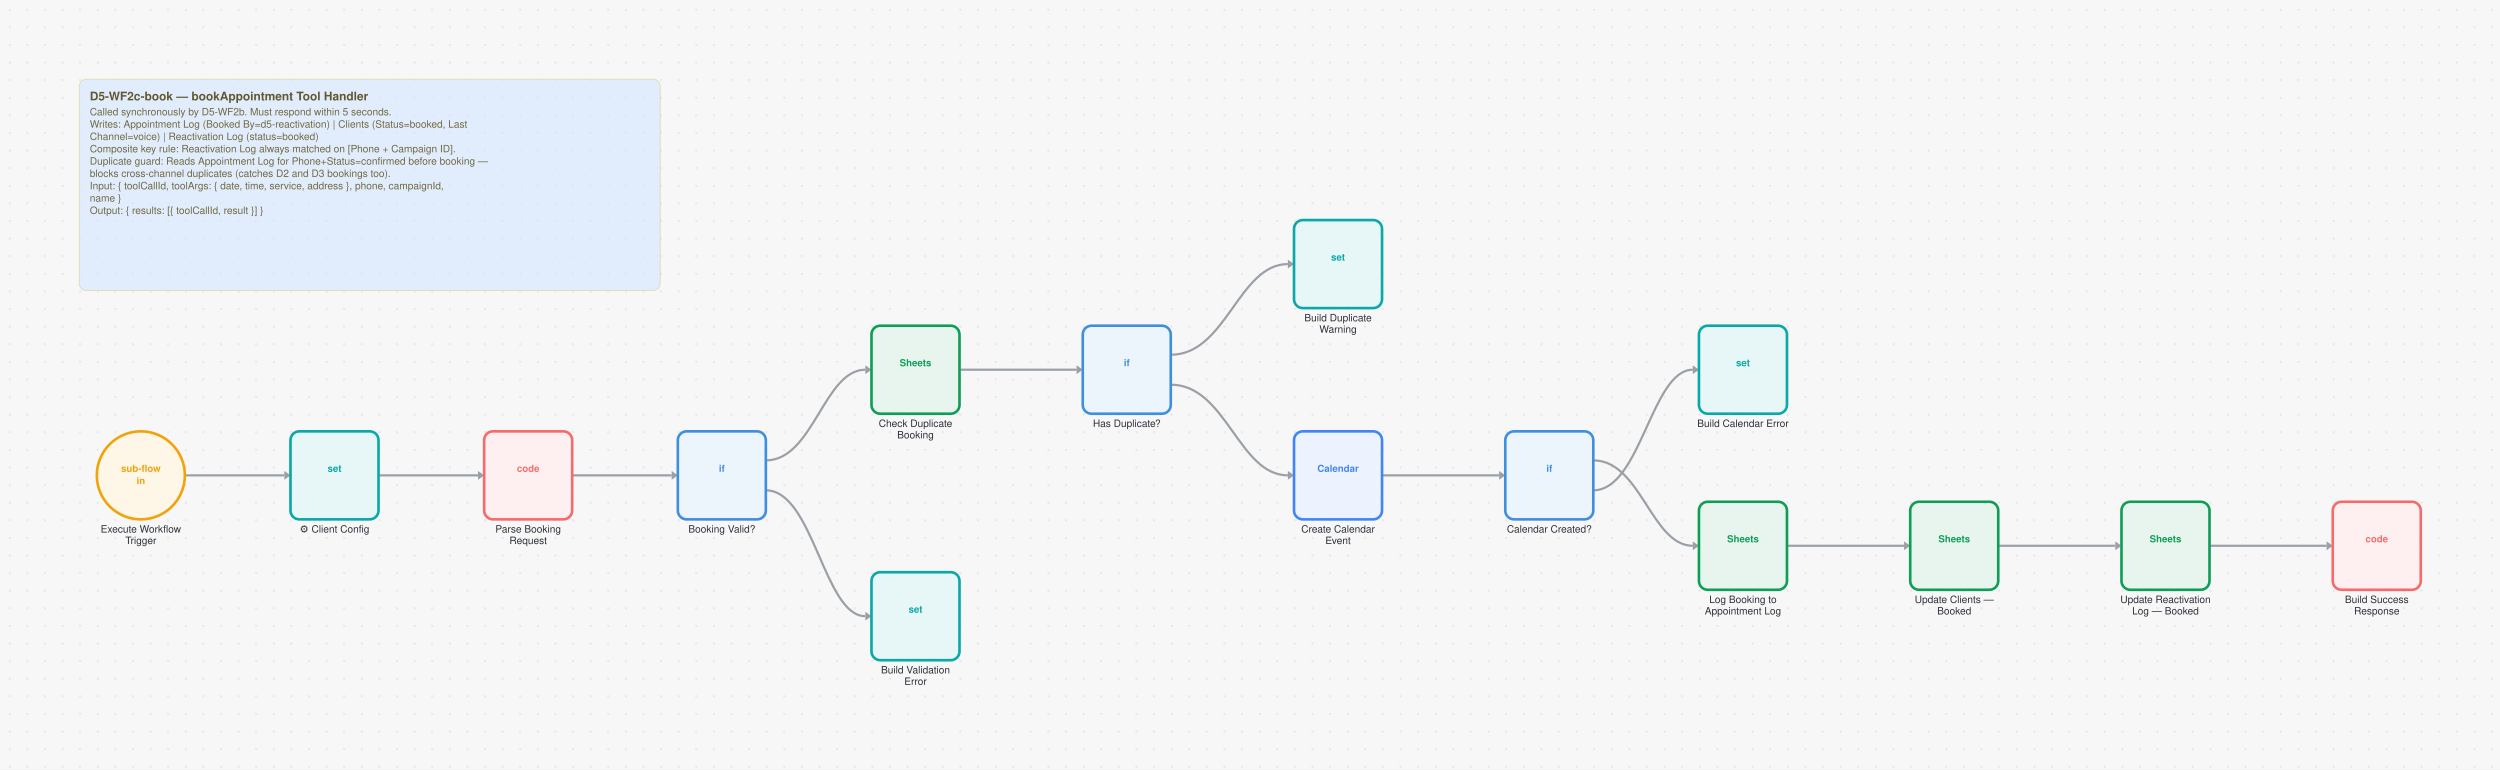
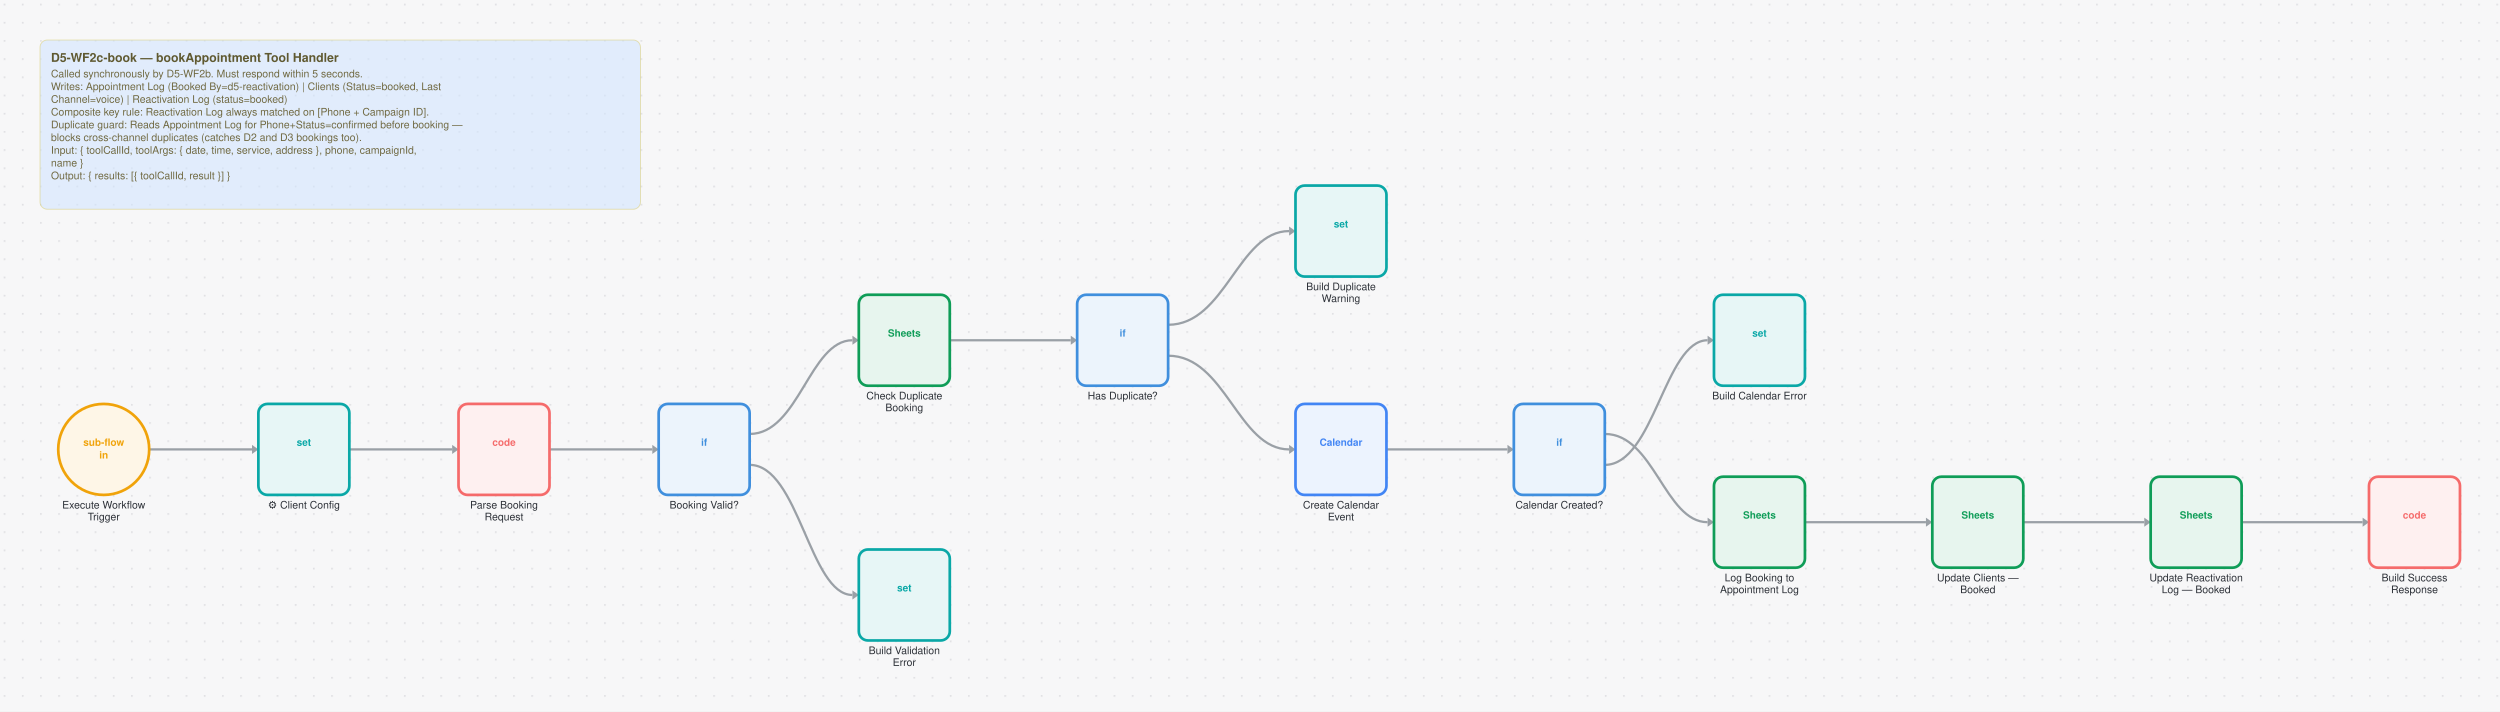
- <svg xmlns="http://www.w3.org/2000/svg" viewBox="-30 -10 2840 874" width="1600" font-family="-apple-system,BlinkMacSystemFont,Segoe UI,Helvetica,Arial,sans-serif">
-   <rect x="-30" y="-10" width="2840" height="874" fill="#f7f7f8" />
+ <svg xmlns="http://www.w3.org/2000/svg" viewBox="16 36.0 2748 782.0" width="1600" font-family="-apple-system,BlinkMacSystemFont,Segoe UI,Helvetica,Arial,sans-serif">
+   <rect x="16" y="36.0" width="2748" height="782.0" fill="#f7f7f8" />
  <defs>
    <pattern id="g" width="20" height="20" patternUnits="userSpaceOnUse">
      <circle cx="1" cy="1" r="1" fill="#dcdce0" />
    </pattern>
  </defs>
-   <rect x="-30" y="-10" width="2840" height="874" fill="url(#g)" />
-   <rect x="60" y="80" width="660" height="240" rx="8" fill="#cfe4ff" fill-opacity="0.55" stroke="#d8cf7a" stroke-opacity="0.6" />
-   <text x="72" y="104" font-size="13.5" font-weight="700" fill="#5f5930">D5-WF2c-book — bookAppointment Tool Handler</text>
-   <text x="72" y="121" font-size="11.5" fill="#6f6840">Called synchronously by D5-WF2b. Must respond within 5 seconds.</text>
-   <text x="72" y="135" font-size="11.5" fill="#6f6840">Writes: Appointment Log (Booked By=d5-reactivation) | Clients (Status=booked, Last</text>
-   <text x="72" y="149" font-size="11.5" fill="#6f6840">Channel=voice) | Reactivation Log (status=booked)</text>
-   <text x="72" y="163" font-size="11.5" fill="#6f6840">Composite key rule: Reactivation Log always matched on [Phone + Campaign ID].</text>
-   <text x="72" y="177" font-size="11.5" fill="#6f6840">Duplicate guard: Reads Appointment Log for Phone+Status=confirmed before booking —</text>
-   <text x="72" y="191" font-size="11.5" fill="#6f6840">blocks cross-channel duplicates (catches D2 and D3 bookings too).</text>
-   <text x="72" y="205" font-size="11.5" fill="#6f6840">Input: { toolCallId, toolArgs: { date, time, service, address }, phone, campaignId,</text>
-   <text x="72" y="219" font-size="11.5" fill="#6f6840">name }</text>
-   <text x="72" y="233" font-size="11.5" fill="#6f6840">Output: { results: [{ toolCallId, result }] }</text>
+   <rect x="16" y="36.0" width="2748" height="782.0" fill="url(#g)" />
+   <rect x="60" y="80.0" width="660" height="186" rx="8" fill="#cfe4ff" fill-opacity="0.55" stroke="#d8cf7a" stroke-opacity="0.6" />
+   <text x="72" y="104.0" font-size="13.5" font-weight="700" fill="#5f5930">D5-WF2c-book — bookAppointment Tool Handler</text>
+   <text x="72" y="121.0" font-size="11.5" fill="#6f6840">Called synchronously by D5-WF2b. Must respond within 5 seconds.</text>
+   <text x="72" y="135.0" font-size="11.5" fill="#6f6840">Writes: Appointment Log (Booked By=d5-reactivation) | Clients (Status=booked, Last</text>
+   <text x="72" y="149.0" font-size="11.5" fill="#6f6840">Channel=voice) | Reactivation Log (status=booked)</text>
+   <text x="72" y="163.0" font-size="11.5" fill="#6f6840">Composite key rule: Reactivation Log always matched on [Phone + Campaign ID].</text>
+   <text x="72" y="177.0" font-size="11.5" fill="#6f6840">Duplicate guard: Reads Appointment Log for Phone+Status=confirmed before booking —</text>
+   <text x="72" y="191.0" font-size="11.5" fill="#6f6840">blocks cross-channel duplicates (catches D2 and D3 bookings too).</text>
+   <text x="72" y="205.0" font-size="11.5" fill="#6f6840">Input: { toolCallId, toolArgs: { date, time, service, address }, phone, campaignId,</text>
+   <text x="72" y="219.0" font-size="11.5" fill="#6f6840">name }</text>
+   <text x="72" y="233.0" font-size="11.5" fill="#6f6840">Output: { results: [{ toolCallId, result }] }</text>
  <g fill="none" stroke="#9aa0a6" stroke-width="2.5">
    <path d="M180,530 C234,530 246,530 293,530" />
    <path d="M293,525 L300,530 L293,535" fill="#9aa0a6" stroke="none" />
    <path d="M400,530 C454,530 466,530 513,530" />
    <path d="M513,525 L520,530 L513,535" fill="#9aa0a6" stroke="none" />
    <path d="M620,530 C674,530 686,530 733,530" />
    <path d="M733,525 L740,530 L733,535" fill="#9aa0a6" stroke="none" />
    <path d="M840,513 C894,513 906,410 953,410" />
    <path d="M953,405 L960,410 L953,415" fill="#9aa0a6" stroke="none" />
    <path d="M840,547 C894,547 906,690 953,690" />
    <path d="M953,685 L960,690 L953,695" fill="#9aa0a6" stroke="none" />
    <path d="M1060,410 C1123,410 1137,410 1193,410" />
    <path d="M1193,405 L1200,410 L1193,415" fill="#9aa0a6" stroke="none" />
    <path d="M1300,393 C1363,393 1377,290 1433,290" />
    <path d="M1433,285 L1440,290 L1433,295" fill="#9aa0a6" stroke="none" />
    <path d="M1300,427 C1363,427 1377,530 1433,530" />
    <path d="M1433,525 L1440,530 L1433,535" fill="#9aa0a6" stroke="none" />
    <path d="M1540,530 C1603,530 1617,530 1673,530" />
    <path d="M1673,525 L1680,530 L1673,535" fill="#9aa0a6" stroke="none" />
    <path d="M1780,513 C1834,513 1846,610 1893,610" />
    <path d="M1893,605 L1900,610 L1893,615" fill="#9aa0a6" stroke="none" />
    <path d="M1780,547 C1834,547 1846,410 1893,410" />
    <path d="M1893,405 L1900,410 L1893,415" fill="#9aa0a6" stroke="none" />
    <path d="M2000,610 C2063,610 2077,610 2133,610" />
    <path d="M2133,605 L2140,610 L2133,615" fill="#9aa0a6" stroke="none" />
    <path d="M2240,610 C2303,610 2317,610 2373,610" />
    <path d="M2373,605 L2380,610 L2373,615" fill="#9aa0a6" stroke="none" />
    <path d="M2480,610 C2543,610 2557,610 2613,610" />
    <path d="M2613,605 L2620,610 L2613,615" fill="#9aa0a6" stroke="none" />
  </g>
-   <rect x="80" y="480" width="100" height="100" rx="50" fill="#ffffff" stroke="#f0a30a" stroke-width="3" />
-   <rect x="80" y="480" width="100" height="100" rx="50" fill="#f0a30a" fill-opacity="0.10" />
+   <rect x="80" y="480.0" width="100" height="100" rx="50" fill="#ffffff" stroke="#f0a30a" stroke-width="3" />
+   <rect x="80" y="480.0" width="100" height="100" rx="50" fill="#f0a30a" fill-opacity="0.10" />
  <text x="130.0" y="526.0" font-size="11" text-anchor="middle" fill="#f0a30a" font-weight="700">sub-flow</text>
  <text x="130.0" y="540.0" font-size="11" text-anchor="middle" fill="#f0a30a" font-weight="700">in</text>
-   <text x="130.0" y="595" font-size="11.5" text-anchor="middle" fill="#2b2f36">Execute Workflow</text>
-   <text x="130.0" y="608" font-size="11.5" text-anchor="middle" fill="#2b2f36">Trigger</text>
-   <rect x="300" y="480" width="100" height="100" rx="10" fill="#ffffff" stroke="#0aa8a7" stroke-width="3" />
-   <rect x="300" y="480" width="100" height="100" rx="10" fill="#0aa8a7" fill-opacity="0.10" />
+   <text x="130.0" y="595.0" font-size="11.5" text-anchor="middle" fill="#2b2f36">Execute Workflow</text>
+   <text x="130.0" y="608.0" font-size="11.5" text-anchor="middle" fill="#2b2f36">Trigger</text>
+   <rect x="300" y="480.0" width="100" height="100" rx="10" fill="#ffffff" stroke="#0aa8a7" stroke-width="3" />
+   <rect x="300" y="480.0" width="100" height="100" rx="10" fill="#0aa8a7" fill-opacity="0.10" />
  <text x="350.0" y="526.0" font-size="11" text-anchor="middle" fill="#0aa8a7" font-weight="700">set</text>
-   <text x="350.0" y="595" font-size="11.5" text-anchor="middle" fill="#2b2f36">⚙️ Client Config</text>
-   <rect x="520" y="480" width="100" height="100" rx="10" fill="#ffffff" stroke="#f56b6b" stroke-width="3" />
-   <rect x="520" y="480" width="100" height="100" rx="10" fill="#f56b6b" fill-opacity="0.10" />
+   <text x="350.0" y="595.0" font-size="11.5" text-anchor="middle" fill="#2b2f36">⚙️ Client Config</text>
+   <rect x="520" y="480.0" width="100" height="100" rx="10" fill="#ffffff" stroke="#f56b6b" stroke-width="3" />
+   <rect x="520" y="480.0" width="100" height="100" rx="10" fill="#f56b6b" fill-opacity="0.10" />
  <text x="570.0" y="526.0" font-size="11" text-anchor="middle" fill="#f56b6b" font-weight="700">code</text>
-   <text x="570.0" y="595" font-size="11.5" text-anchor="middle" fill="#2b2f36">Parse Booking</text>
-   <text x="570.0" y="608" font-size="11.5" text-anchor="middle" fill="#2b2f36">Request</text>
-   <rect x="740" y="480" width="100" height="100" rx="10" fill="#ffffff" stroke="#408fdd" stroke-width="3" />
-   <rect x="740" y="480" width="100" height="100" rx="10" fill="#408fdd" fill-opacity="0.10" />
+   <text x="570.0" y="595.0" font-size="11.5" text-anchor="middle" fill="#2b2f36">Parse Booking</text>
+   <text x="570.0" y="608.0" font-size="11.5" text-anchor="middle" fill="#2b2f36">Request</text>
+   <rect x="740" y="480.0" width="100" height="100" rx="10" fill="#ffffff" stroke="#408fdd" stroke-width="3" />
+   <rect x="740" y="480.0" width="100" height="100" rx="10" fill="#408fdd" fill-opacity="0.10" />
  <text x="790.0" y="526.0" font-size="11" text-anchor="middle" fill="#408fdd" font-weight="700">if</text>
-   <text x="790.0" y="595" font-size="11.5" text-anchor="middle" fill="#2b2f36">Booking Valid?</text>
-   <rect x="960" y="640" width="100" height="100" rx="10" fill="#ffffff" stroke="#0aa8a7" stroke-width="3" />
-   <rect x="960" y="640" width="100" height="100" rx="10" fill="#0aa8a7" fill-opacity="0.10" />
+   <text x="790.0" y="595.0" font-size="11.5" text-anchor="middle" fill="#2b2f36">Booking Valid?</text>
+   <rect x="960" y="640.0" width="100" height="100" rx="10" fill="#ffffff" stroke="#0aa8a7" stroke-width="3" />
+   <rect x="960" y="640.0" width="100" height="100" rx="10" fill="#0aa8a7" fill-opacity="0.10" />
  <text x="1010.0" y="686.0" font-size="11" text-anchor="middle" fill="#0aa8a7" font-weight="700">set</text>
-   <text x="1010.0" y="755" font-size="11.5" text-anchor="middle" fill="#2b2f36">Build Validation</text>
-   <text x="1010.0" y="768" font-size="11.5" text-anchor="middle" fill="#2b2f36">Error</text>
-   <rect x="960" y="360" width="100" height="100" rx="10" fill="#ffffff" stroke="#0f9d58" stroke-width="3" />
-   <rect x="960" y="360" width="100" height="100" rx="10" fill="#0f9d58" fill-opacity="0.10" />
+   <text x="1010.0" y="755.0" font-size="11.5" text-anchor="middle" fill="#2b2f36">Build Validation</text>
+   <text x="1010.0" y="768.0" font-size="11.5" text-anchor="middle" fill="#2b2f36">Error</text>
+   <rect x="960" y="360.0" width="100" height="100" rx="10" fill="#ffffff" stroke="#0f9d58" stroke-width="3" />
+   <rect x="960" y="360.0" width="100" height="100" rx="10" fill="#0f9d58" fill-opacity="0.10" />
  <text x="1010.0" y="406.0" font-size="11" text-anchor="middle" fill="#0f9d58" font-weight="700">Sheets</text>
-   <text x="1010.0" y="475" font-size="11.5" text-anchor="middle" fill="#2b2f36">Check Duplicate</text>
-   <text x="1010.0" y="488" font-size="11.5" text-anchor="middle" fill="#2b2f36">Booking</text>
-   <rect x="1200" y="360" width="100" height="100" rx="10" fill="#ffffff" stroke="#408fdd" stroke-width="3" />
-   <rect x="1200" y="360" width="100" height="100" rx="10" fill="#408fdd" fill-opacity="0.10" />
+   <text x="1010.0" y="475.0" font-size="11.5" text-anchor="middle" fill="#2b2f36">Check Duplicate</text>
+   <text x="1010.0" y="488.0" font-size="11.5" text-anchor="middle" fill="#2b2f36">Booking</text>
+   <rect x="1200" y="360.0" width="100" height="100" rx="10" fill="#ffffff" stroke="#408fdd" stroke-width="3" />
+   <rect x="1200" y="360.0" width="100" height="100" rx="10" fill="#408fdd" fill-opacity="0.10" />
  <text x="1250.0" y="406.0" font-size="11" text-anchor="middle" fill="#408fdd" font-weight="700">if</text>
-   <text x="1250.0" y="475" font-size="11.5" text-anchor="middle" fill="#2b2f36">Has Duplicate?</text>
-   <rect x="1440" y="240" width="100" height="100" rx="10" fill="#ffffff" stroke="#0aa8a7" stroke-width="3" />
-   <rect x="1440" y="240" width="100" height="100" rx="10" fill="#0aa8a7" fill-opacity="0.10" />
+   <text x="1250.0" y="475.0" font-size="11.5" text-anchor="middle" fill="#2b2f36">Has Duplicate?</text>
+   <rect x="1440" y="240.0" width="100" height="100" rx="10" fill="#ffffff" stroke="#0aa8a7" stroke-width="3" />
+   <rect x="1440" y="240.0" width="100" height="100" rx="10" fill="#0aa8a7" fill-opacity="0.10" />
  <text x="1490.0" y="286.0" font-size="11" text-anchor="middle" fill="#0aa8a7" font-weight="700">set</text>
-   <text x="1490.0" y="355" font-size="11.5" text-anchor="middle" fill="#2b2f36">Build Duplicate</text>
-   <text x="1490.0" y="368" font-size="11.5" text-anchor="middle" fill="#2b2f36">Warning</text>
-   <rect x="1440" y="480" width="100" height="100" rx="10" fill="#ffffff" stroke="#4285f4" stroke-width="3" />
-   <rect x="1440" y="480" width="100" height="100" rx="10" fill="#4285f4" fill-opacity="0.10" />
+   <text x="1490.0" y="355.0" font-size="11.5" text-anchor="middle" fill="#2b2f36">Build Duplicate</text>
+   <text x="1490.0" y="368.0" font-size="11.5" text-anchor="middle" fill="#2b2f36">Warning</text>
+   <rect x="1440" y="480.0" width="100" height="100" rx="10" fill="#ffffff" stroke="#4285f4" stroke-width="3" />
+   <rect x="1440" y="480.0" width="100" height="100" rx="10" fill="#4285f4" fill-opacity="0.10" />
  <text x="1490.0" y="526.0" font-size="11" text-anchor="middle" fill="#4285f4" font-weight="700">Calendar</text>
-   <text x="1490.0" y="595" font-size="11.5" text-anchor="middle" fill="#2b2f36">Create Calendar</text>
-   <text x="1490.0" y="608" font-size="11.5" text-anchor="middle" fill="#2b2f36">Event</text>
-   <rect x="1680" y="480" width="100" height="100" rx="10" fill="#ffffff" stroke="#408fdd" stroke-width="3" />
-   <rect x="1680" y="480" width="100" height="100" rx="10" fill="#408fdd" fill-opacity="0.10" />
+   <text x="1490.0" y="595.0" font-size="11.5" text-anchor="middle" fill="#2b2f36">Create Calendar</text>
+   <text x="1490.0" y="608.0" font-size="11.5" text-anchor="middle" fill="#2b2f36">Event</text>
+   <rect x="1680" y="480.0" width="100" height="100" rx="10" fill="#ffffff" stroke="#408fdd" stroke-width="3" />
+   <rect x="1680" y="480.0" width="100" height="100" rx="10" fill="#408fdd" fill-opacity="0.10" />
  <text x="1730.0" y="526.0" font-size="11" text-anchor="middle" fill="#408fdd" font-weight="700">if</text>
-   <text x="1730.0" y="595" font-size="11.5" text-anchor="middle" fill="#2b2f36">Calendar Created?</text>
-   <rect x="1900" y="360" width="100" height="100" rx="10" fill="#ffffff" stroke="#0aa8a7" stroke-width="3" />
-   <rect x="1900" y="360" width="100" height="100" rx="10" fill="#0aa8a7" fill-opacity="0.10" />
+   <text x="1730.0" y="595.0" font-size="11.5" text-anchor="middle" fill="#2b2f36">Calendar Created?</text>
+   <rect x="1900" y="360.0" width="100" height="100" rx="10" fill="#ffffff" stroke="#0aa8a7" stroke-width="3" />
+   <rect x="1900" y="360.0" width="100" height="100" rx="10" fill="#0aa8a7" fill-opacity="0.10" />
  <text x="1950.0" y="406.0" font-size="11" text-anchor="middle" fill="#0aa8a7" font-weight="700">set</text>
-   <text x="1950.0" y="475" font-size="11.5" text-anchor="middle" fill="#2b2f36">Build Calendar Error</text>
-   <rect x="1900" y="560" width="100" height="100" rx="10" fill="#ffffff" stroke="#0f9d58" stroke-width="3" />
-   <rect x="1900" y="560" width="100" height="100" rx="10" fill="#0f9d58" fill-opacity="0.10" />
+   <text x="1950.0" y="475.0" font-size="11.5" text-anchor="middle" fill="#2b2f36">Build Calendar Error</text>
+   <rect x="1900" y="560.0" width="100" height="100" rx="10" fill="#ffffff" stroke="#0f9d58" stroke-width="3" />
+   <rect x="1900" y="560.0" width="100" height="100" rx="10" fill="#0f9d58" fill-opacity="0.10" />
  <text x="1950.0" y="606.0" font-size="11" text-anchor="middle" fill="#0f9d58" font-weight="700">Sheets</text>
-   <text x="1950.0" y="675" font-size="11.5" text-anchor="middle" fill="#2b2f36">Log Booking to</text>
-   <text x="1950.0" y="688" font-size="11.5" text-anchor="middle" fill="#2b2f36">Appointment Log</text>
-   <rect x="2140" y="560" width="100" height="100" rx="10" fill="#ffffff" stroke="#0f9d58" stroke-width="3" />
-   <rect x="2140" y="560" width="100" height="100" rx="10" fill="#0f9d58" fill-opacity="0.10" />
+   <text x="1950.0" y="675.0" font-size="11.5" text-anchor="middle" fill="#2b2f36">Log Booking to</text>
+   <text x="1950.0" y="688.0" font-size="11.5" text-anchor="middle" fill="#2b2f36">Appointment Log</text>
+   <rect x="2140" y="560.0" width="100" height="100" rx="10" fill="#ffffff" stroke="#0f9d58" stroke-width="3" />
+   <rect x="2140" y="560.0" width="100" height="100" rx="10" fill="#0f9d58" fill-opacity="0.10" />
  <text x="2190.0" y="606.0" font-size="11" text-anchor="middle" fill="#0f9d58" font-weight="700">Sheets</text>
-   <text x="2190.0" y="675" font-size="11.5" text-anchor="middle" fill="#2b2f36">Update Clients —</text>
-   <text x="2190.0" y="688" font-size="11.5" text-anchor="middle" fill="#2b2f36">Booked</text>
-   <rect x="2380" y="560" width="100" height="100" rx="10" fill="#ffffff" stroke="#0f9d58" stroke-width="3" />
-   <rect x="2380" y="560" width="100" height="100" rx="10" fill="#0f9d58" fill-opacity="0.10" />
+   <text x="2190.0" y="675.0" font-size="11.5" text-anchor="middle" fill="#2b2f36">Update Clients —</text>
+   <text x="2190.0" y="688.0" font-size="11.5" text-anchor="middle" fill="#2b2f36">Booked</text>
+   <rect x="2380" y="560.0" width="100" height="100" rx="10" fill="#ffffff" stroke="#0f9d58" stroke-width="3" />
+   <rect x="2380" y="560.0" width="100" height="100" rx="10" fill="#0f9d58" fill-opacity="0.10" />
  <text x="2430.0" y="606.0" font-size="11" text-anchor="middle" fill="#0f9d58" font-weight="700">Sheets</text>
-   <text x="2430.0" y="675" font-size="11.5" text-anchor="middle" fill="#2b2f36">Update Reactivation</text>
-   <text x="2430.0" y="688" font-size="11.5" text-anchor="middle" fill="#2b2f36">Log — Booked</text>
-   <rect x="2620" y="560" width="100" height="100" rx="10" fill="#ffffff" stroke="#f56b6b" stroke-width="3" />
-   <rect x="2620" y="560" width="100" height="100" rx="10" fill="#f56b6b" fill-opacity="0.10" />
+   <text x="2430.0" y="675.0" font-size="11.5" text-anchor="middle" fill="#2b2f36">Update Reactivation</text>
+   <text x="2430.0" y="688.0" font-size="11.5" text-anchor="middle" fill="#2b2f36">Log — Booked</text>
+   <rect x="2620" y="560.0" width="100" height="100" rx="10" fill="#ffffff" stroke="#f56b6b" stroke-width="3" />
+   <rect x="2620" y="560.0" width="100" height="100" rx="10" fill="#f56b6b" fill-opacity="0.10" />
  <text x="2670.0" y="606.0" font-size="11" text-anchor="middle" fill="#f56b6b" font-weight="700">code</text>
-   <text x="2670.0" y="675" font-size="11.5" text-anchor="middle" fill="#2b2f36">Build Success</text>
-   <text x="2670.0" y="688" font-size="11.5" text-anchor="middle" fill="#2b2f36">Response</text>
+   <text x="2670.0" y="675.0" font-size="11.5" text-anchor="middle" fill="#2b2f36">Build Success</text>
+   <text x="2670.0" y="688.0" font-size="11.5" text-anchor="middle" fill="#2b2f36">Response</text>
</svg>
